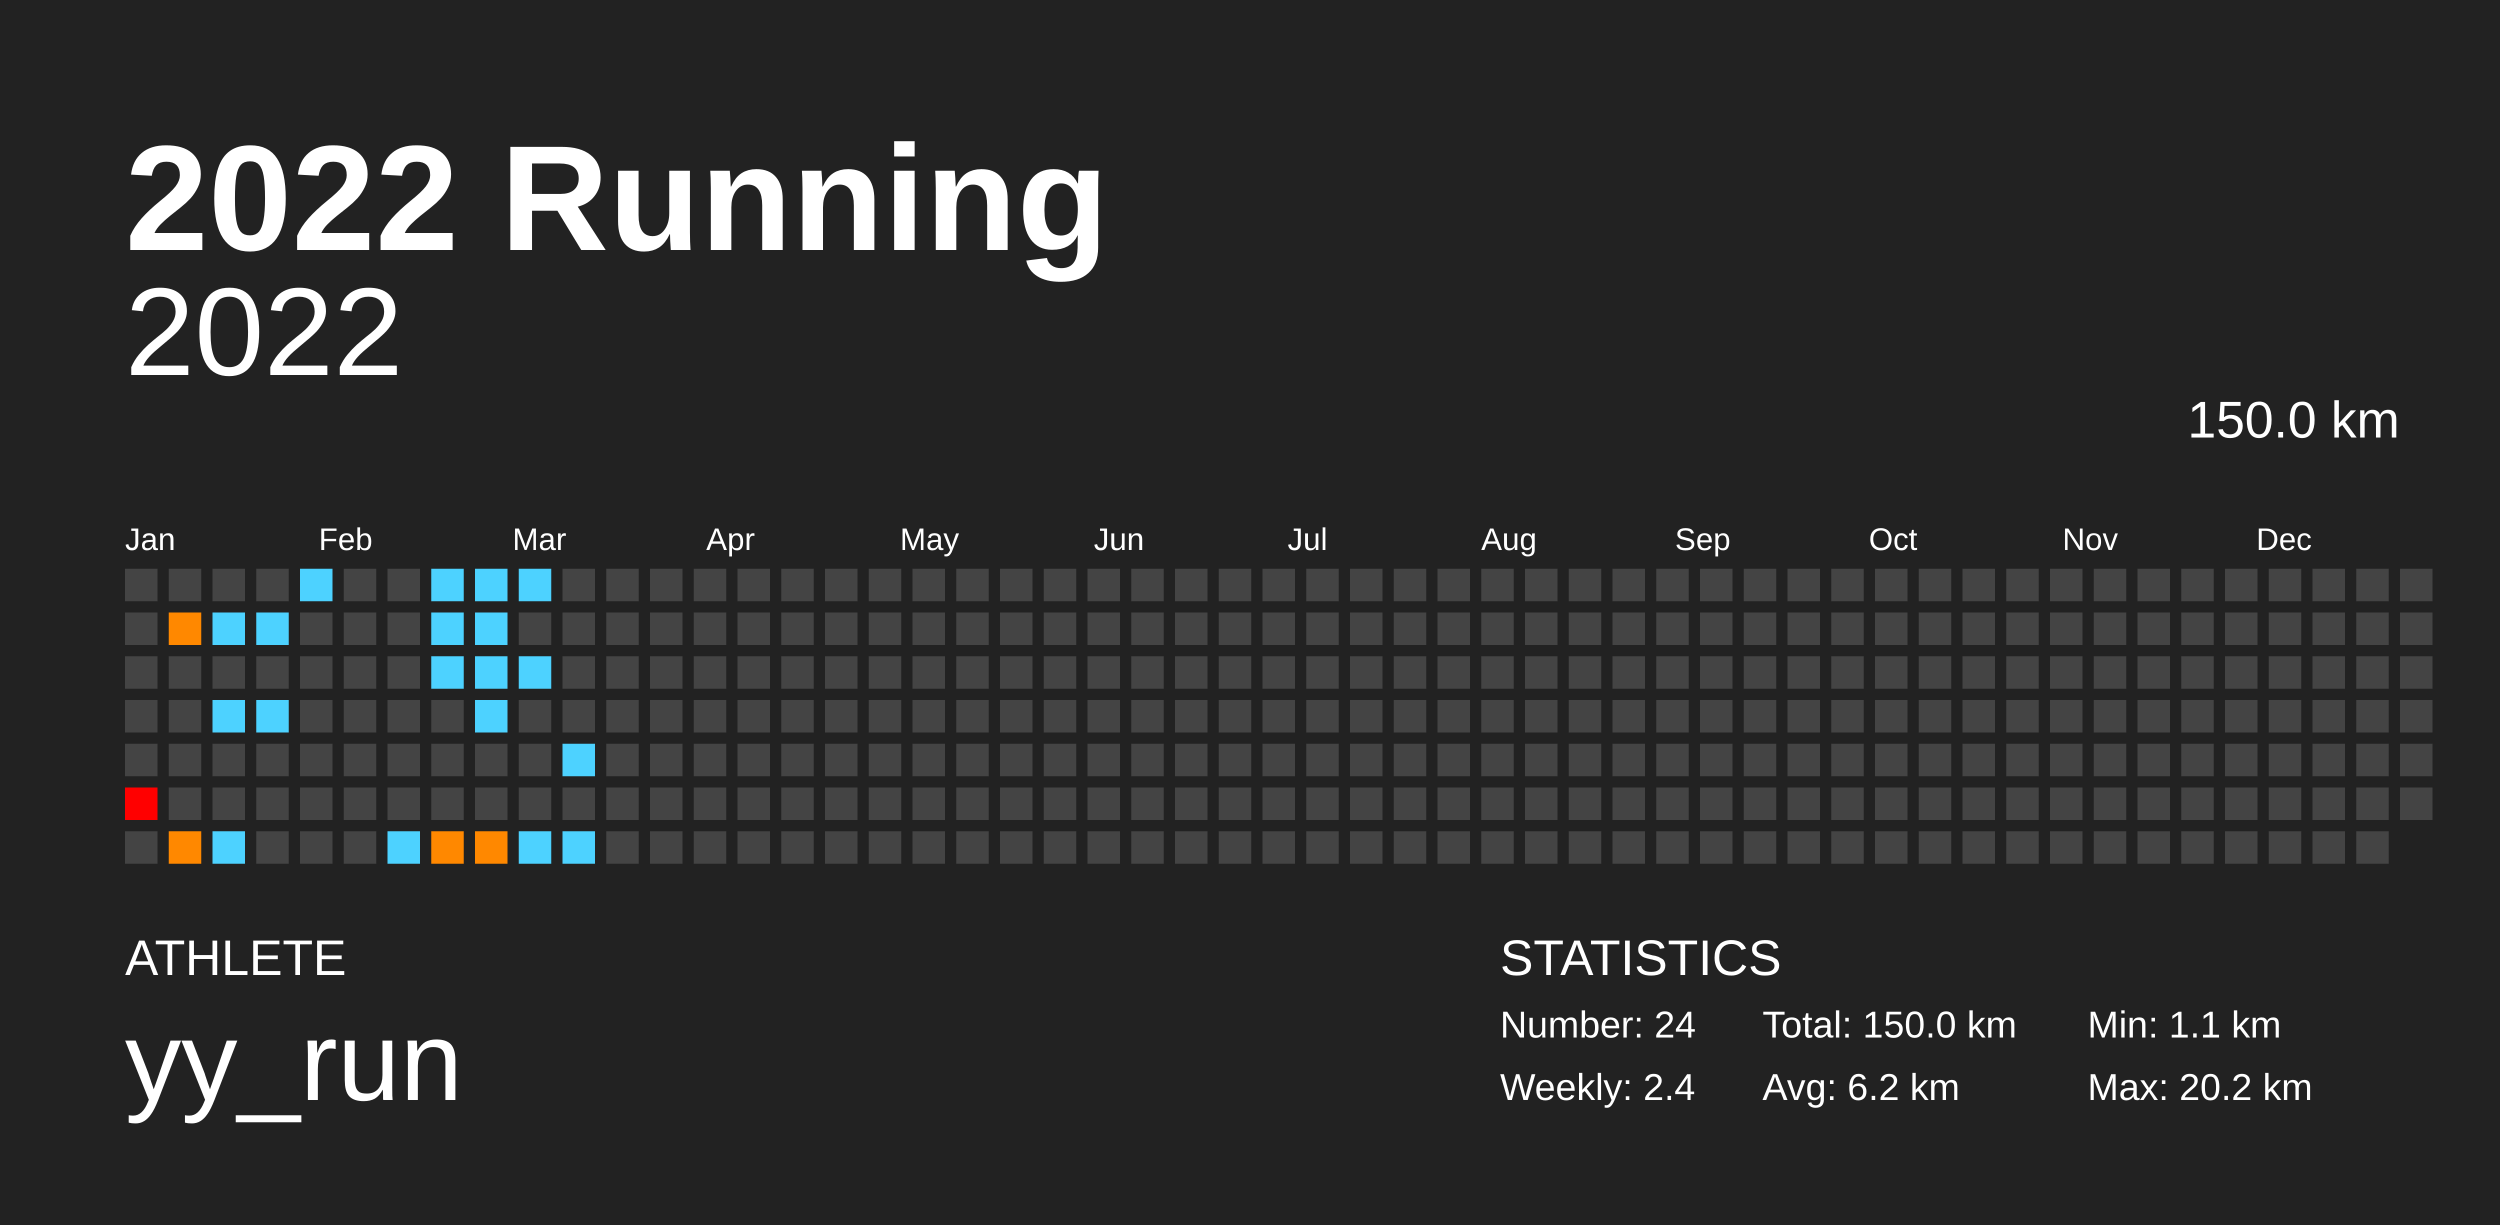
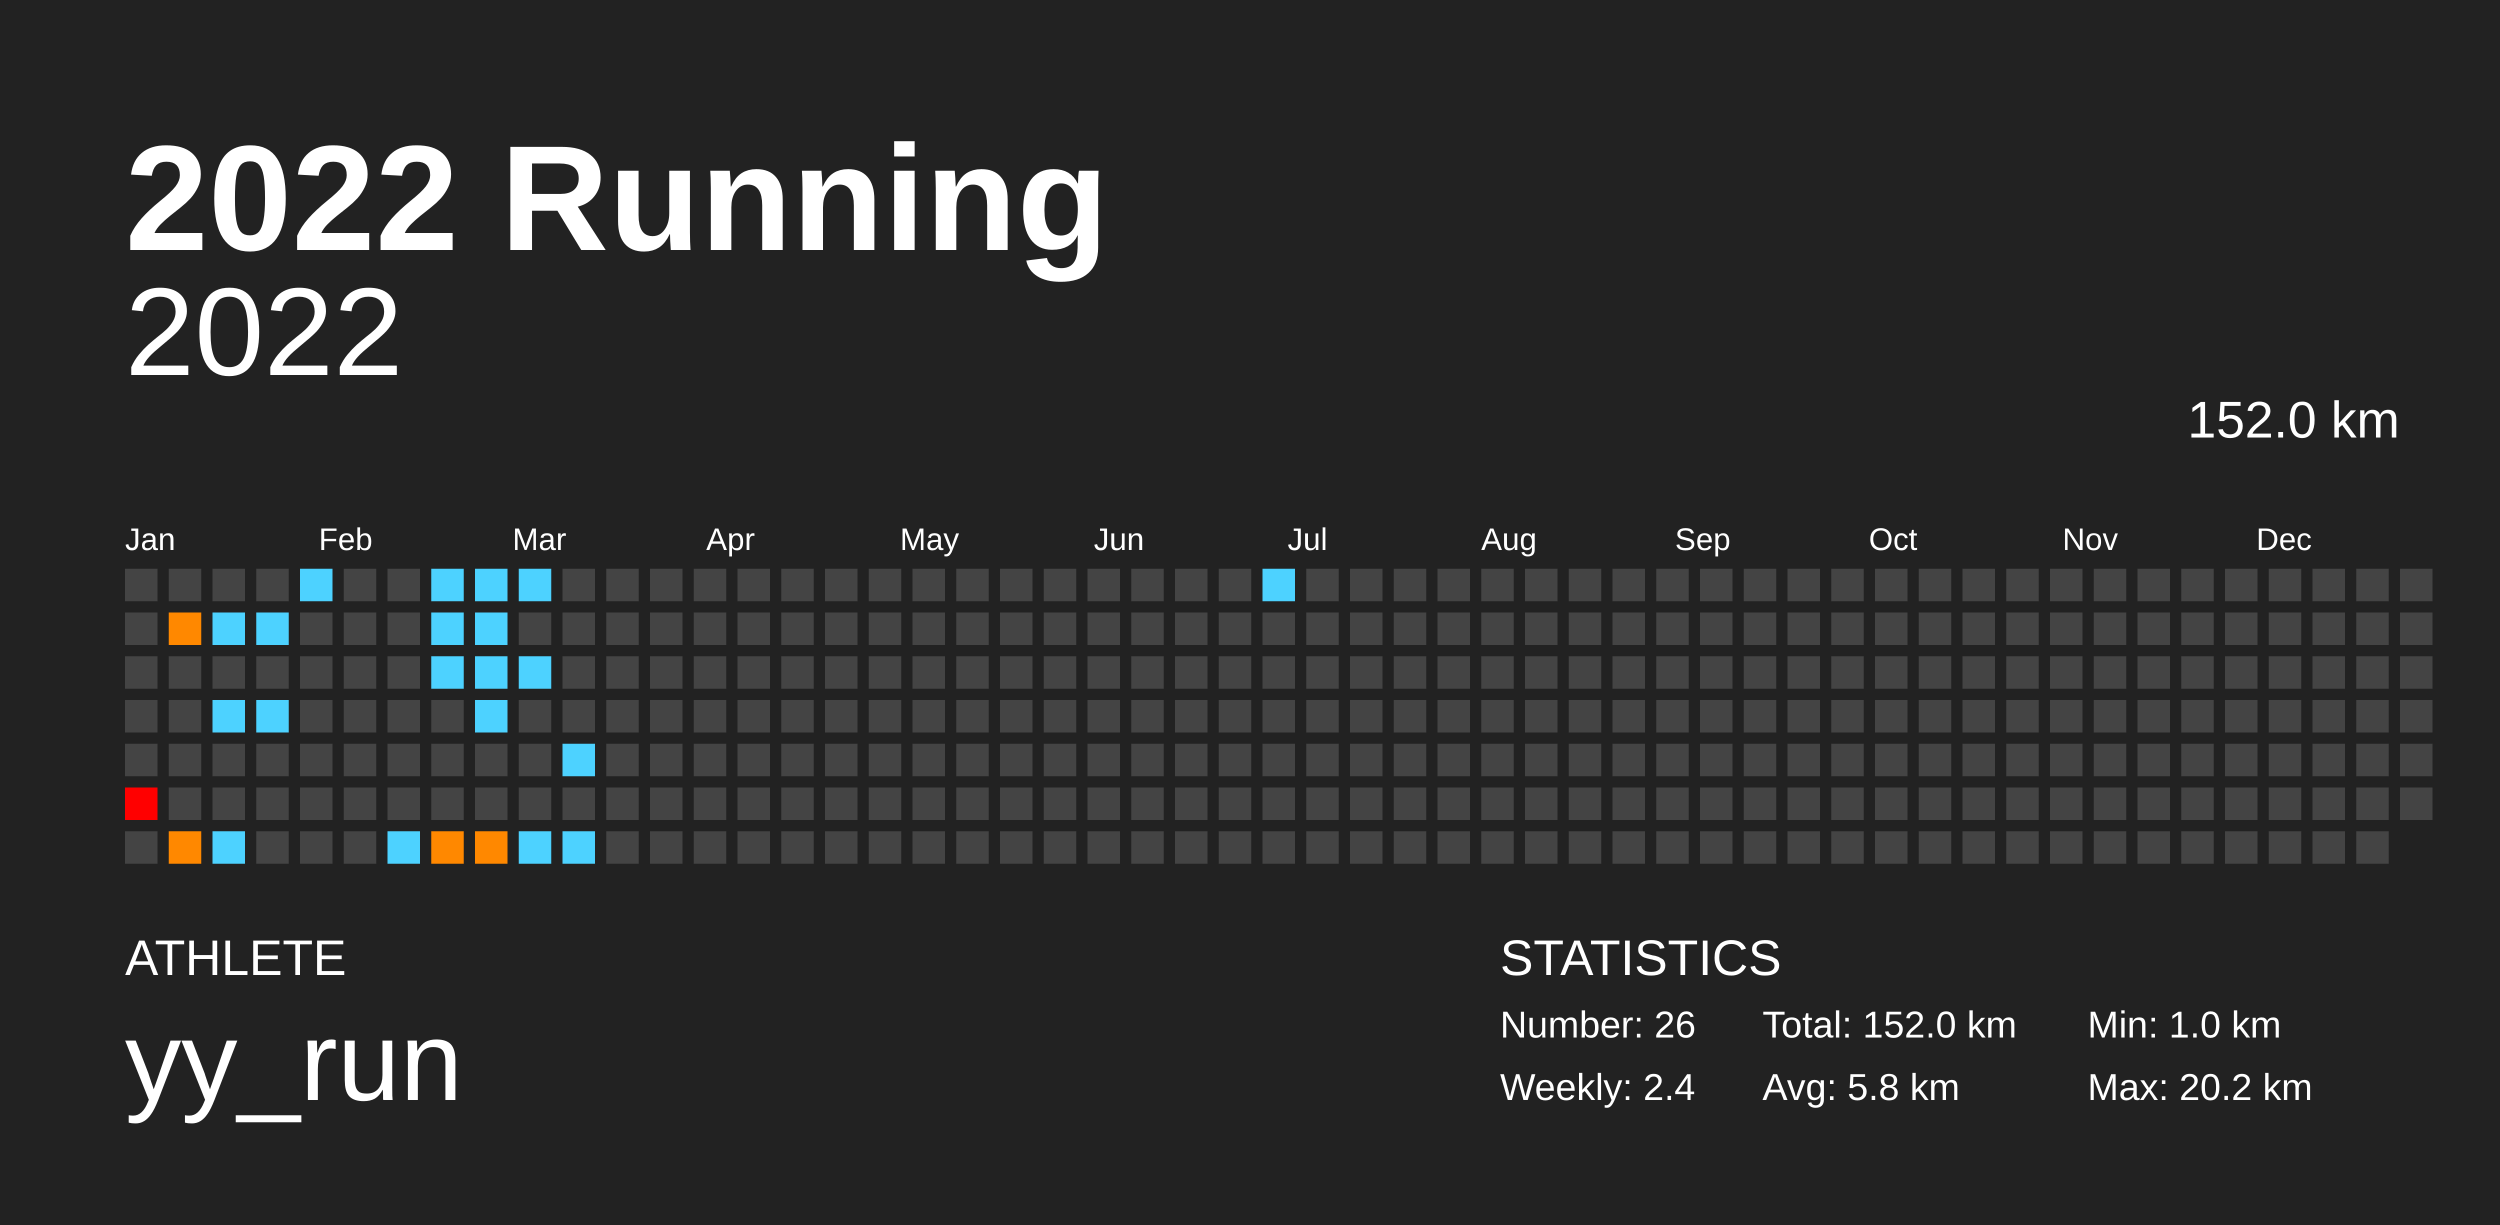
<svg xmlns="http://www.w3.org/2000/svg" baseProfile="full" height="98mm" version="1.1" viewBox="0,0,200,98" width="200mm">
  <defs />
  <rect fill="#222222" height="98" width="200" x="0" y="0" />
  <text fill="#FFFFFF" style="font-size:12px; font-family:Arial; font-weight:bold;" x="10" y="20">2022 Running</text>
  <text fill="#FFFFFF" style="font-size:4px; font-family:Arial" x="10" y="78">ATHLETE</text>
  <text fill="#FFFFFF" style="font-size:9px; font-family:Arial" x="10" y="88">yy_run</text>
  <text fill="#FFFFFF" style="font-size:4px; font-family:Arial" x="120" y="78">STATISTICS</text>
-   <text fill="#FFFFFF" style="font-size:3px; font-family:Arial" x="120" y="83">Number: 24</text>
+   <text fill="#FFFFFF" style="font-size:3px; font-family:Arial" x="120" y="83">Number: 26</text>
  <text fill="#FFFFFF" style="font-size:3px; font-family:Arial" x="120" y="88">Weekly: 2.4</text>
-   <text fill="#FFFFFF" style="font-size:3px; font-family:Arial" x="141" y="83">Total: 150.0 km</text>
-   <text fill="#FFFFFF" style="font-size:3px; font-family:Arial" x="141" y="88">Avg: 6.2 km</text>
-   <text fill="#FFFFFF" style="font-size:3px; font-family:Arial" x="167" y="83">Min: 1.1 km</text>
+   <text fill="#FFFFFF" style="font-size:3px; font-family:Arial" x="141" y="83">Total: 152.0 km</text>
+   <text fill="#FFFFFF" style="font-size:3px; font-family:Arial" x="141" y="88">Avg: 5.8 km</text>
+   <text fill="#FFFFFF" style="font-size:3px; font-family:Arial" x="167" y="83">Min: 1.0 km</text>
  <text fill="#FFFFFF" style="font-size:3px; font-family:Arial" x="167" y="88">Max: 20.2 km</text>
  <text alignment-baseline="hanging" fill="#FFFFFF" style="font-size:10.0px; font-family:Arial;" x="10" y="30">2022</text>
-   <text alignment-baseline="hanging" fill="#FFFFFF" style="font-size:4.125px; font-family:Arial;" x="175" y="35">150.0 km</text>
+   <text alignment-baseline="hanging" fill="#FFFFFF" style="font-size:4.125px; font-family:Arial;" x="175" y="35">152.0 km</text>
  <text fill="#FFFFFF" style="font-size:2.5px; font-family:Arial" x="10.0" y="44">Jan</text>
  <text fill="#FFFFFF" style="font-size:2.5px; font-family:Arial" x="25.5" y="44">Feb</text>
  <text fill="#FFFFFF" style="font-size:2.5px; font-family:Arial" x="41.0" y="44">Mar</text>
  <text fill="#FFFFFF" style="font-size:2.5px; font-family:Arial" x="56.5" y="44">Apr</text>
  <text fill="#FFFFFF" style="font-size:2.5px; font-family:Arial" x="72.0" y="44">May</text>
  <text fill="#FFFFFF" style="font-size:2.5px; font-family:Arial" x="87.5" y="44">Jun</text>
  <text fill="#FFFFFF" style="font-size:2.5px; font-family:Arial" x="103.0" y="44">Jul</text>
  <text fill="#FFFFFF" style="font-size:2.5px; font-family:Arial" x="118.5" y="44">Aug</text>
  <text fill="#FFFFFF" style="font-size:2.5px; font-family:Arial" x="134.0" y="44">Sep</text>
  <text fill="#FFFFFF" style="font-size:2.5px; font-family:Arial" x="149.5" y="44">Oct</text>
  <text fill="#FFFFFF" style="font-size:2.5px; font-family:Arial" x="165.0" y="44">Nov</text>
  <text fill="#FFFFFF" style="font-size:2.5px; font-family:Arial" x="180.5" y="44">Dec</text>
  <rect fill="#444444" height="2.6" width="2.6" x="10.0" y="45.5" />
  <rect fill="#444444" height="2.6" width="2.6" x="10.0" y="49.0" />
  <rect fill="#444444" height="2.6" width="2.6" x="10.0" y="52.5" />
  <rect fill="#444444" height="2.6" width="2.6" x="10.0" y="56.0" />
  <rect fill="#444444" height="2.6" width="2.6" x="10.0" y="59.5" />
  <rect fill="red" height="2.6" width="2.6" x="10.0" y="63.0" />
  <rect fill="#444444" height="2.6" width="2.6" x="10.0" y="66.5" />
  <rect fill="#444444" height="2.6" width="2.6" x="13.5" y="45.5" />
  <rect fill="#ff8800" height="2.6" width="2.6" x="13.5" y="49.0" />
  <rect fill="#444444" height="2.6" width="2.6" x="13.5" y="52.5" />
  <rect fill="#444444" height="2.6" width="2.6" x="13.5" y="56.0" />
  <rect fill="#444444" height="2.6" width="2.6" x="13.5" y="59.5" />
  <rect fill="#444444" height="2.6" width="2.6" x="13.5" y="63.0" />
  <rect fill="#ff8800" height="2.6" width="2.6" x="13.5" y="66.5" />
  <rect fill="#444444" height="2.6" width="2.6" x="17.0" y="45.5" />
  <rect fill="#4dd2ff" height="2.6" width="2.6" x="17.0" y="49.0" />
  <rect fill="#444444" height="2.6" width="2.6" x="17.0" y="52.5" />
  <rect fill="#4dd2ff" height="2.6" width="2.6" x="17.0" y="56.0" />
  <rect fill="#444444" height="2.6" width="2.6" x="17.0" y="59.5" />
  <rect fill="#444444" height="2.6" width="2.6" x="17.0" y="63.0" />
  <rect fill="#4dd2ff" height="2.6" width="2.6" x="17.0" y="66.5" />
  <rect fill="#444444" height="2.6" width="2.6" x="20.5" y="45.5" />
  <rect fill="#4dd2ff" height="2.6" width="2.6" x="20.5" y="49.0" />
  <rect fill="#444444" height="2.6" width="2.6" x="20.5" y="52.5" />
  <rect fill="#4dd2ff" height="2.6" width="2.6" x="20.5" y="56.0" />
  <rect fill="#444444" height="2.6" width="2.6" x="20.5" y="59.5" />
  <rect fill="#444444" height="2.6" width="2.6" x="20.5" y="63.0" />
  <rect fill="#444444" height="2.6" width="2.6" x="20.5" y="66.5" />
  <rect fill="#4dd2ff" height="2.6" width="2.6" x="24.0" y="45.5" />
  <rect fill="#444444" height="2.6" width="2.6" x="24.0" y="49.0" />
  <rect fill="#444444" height="2.6" width="2.6" x="24.0" y="52.5" />
  <rect fill="#444444" height="2.6" width="2.6" x="24.0" y="56.0" />
  <rect fill="#444444" height="2.6" width="2.6" x="24.0" y="59.5" />
  <rect fill="#444444" height="2.6" width="2.6" x="24.0" y="63.0" />
  <rect fill="#444444" height="2.6" width="2.6" x="24.0" y="66.5" />
  <rect fill="#444444" height="2.6" width="2.6" x="27.5" y="45.5" />
  <rect fill="#444444" height="2.6" width="2.6" x="27.5" y="49.0" />
  <rect fill="#444444" height="2.6" width="2.6" x="27.5" y="52.5" />
  <rect fill="#444444" height="2.6" width="2.6" x="27.5" y="56.0" />
  <rect fill="#444444" height="2.6" width="2.6" x="27.5" y="59.5" />
  <rect fill="#444444" height="2.6" width="2.6" x="27.5" y="63.0" />
  <rect fill="#444444" height="2.6" width="2.6" x="27.5" y="66.5" />
  <rect fill="#444444" height="2.6" width="2.6" x="31.0" y="45.5" />
  <rect fill="#444444" height="2.6" width="2.6" x="31.0" y="49.0" />
  <rect fill="#444444" height="2.6" width="2.6" x="31.0" y="52.5" />
  <rect fill="#444444" height="2.6" width="2.6" x="31.0" y="56.0" />
  <rect fill="#444444" height="2.6" width="2.6" x="31.0" y="59.5" />
  <rect fill="#444444" height="2.6" width="2.6" x="31.0" y="63.0" />
  <rect fill="#4dd2ff" height="2.6" width="2.6" x="31.0" y="66.5" />
  <rect fill="#4dd2ff" height="2.6" width="2.6" x="34.5" y="45.5" />
  <rect fill="#4dd2ff" height="2.6" width="2.6" x="34.5" y="49.0" />
  <rect fill="#4dd2ff" height="2.6" width="2.6" x="34.5" y="52.5" />
  <rect fill="#444444" height="2.6" width="2.6" x="34.5" y="56.0" />
  <rect fill="#444444" height="2.6" width="2.6" x="34.5" y="59.5" />
  <rect fill="#444444" height="2.6" width="2.6" x="34.5" y="63.0" />
  <rect fill="#ff8800" height="2.6" width="2.6" x="34.5" y="66.5" />
  <rect fill="#4dd2ff" height="2.6" width="2.6" x="38.0" y="45.5" />
  <rect fill="#4dd2ff" height="2.6" width="2.6" x="38.0" y="49.0" />
  <rect fill="#4dd2ff" height="2.6" width="2.6" x="38.0" y="52.5" />
  <rect fill="#4dd2ff" height="2.6" width="2.6" x="38.0" y="56.0" />
  <rect fill="#444444" height="2.6" width="2.6" x="38.0" y="59.5" />
  <rect fill="#444444" height="2.6" width="2.6" x="38.0" y="63.0" />
  <rect fill="#ff8800" height="2.6" width="2.6" x="38.0" y="66.5" />
  <rect fill="#4dd2ff" height="2.6" width="2.6" x="41.5" y="45.5" />
  <rect fill="#444444" height="2.6" width="2.6" x="41.5" y="49.0" />
  <rect fill="#4dd2ff" height="2.6" width="2.6" x="41.5" y="52.5" />
  <rect fill="#444444" height="2.6" width="2.6" x="41.5" y="56.0" />
  <rect fill="#444444" height="2.6" width="2.6" x="41.5" y="59.5" />
  <rect fill="#444444" height="2.6" width="2.6" x="41.5" y="63.0" />
  <rect fill="#4dd2ff" height="2.6" width="2.6" x="41.5" y="66.5" />
  <rect fill="#444444" height="2.6" width="2.6" x="45.0" y="45.5" />
  <rect fill="#444444" height="2.6" width="2.6" x="45.0" y="49.0" />
  <rect fill="#444444" height="2.6" width="2.6" x="45.0" y="52.5" />
  <rect fill="#444444" height="2.6" width="2.6" x="45.0" y="56.0" />
  <rect fill="#4dd2ff" height="2.6" width="2.6" x="45.0" y="59.5" />
  <rect fill="#444444" height="2.6" width="2.6" x="45.0" y="63.0" />
  <rect fill="#4dd2ff" height="2.6" width="2.6" x="45.0" y="66.5" />
  <rect fill="#444444" height="2.6" width="2.6" x="48.5" y="45.5" />
  <rect fill="#444444" height="2.6" width="2.6" x="48.5" y="49.0" />
  <rect fill="#444444" height="2.6" width="2.6" x="48.5" y="52.5" />
  <rect fill="#444444" height="2.6" width="2.6" x="48.5" y="56.0" />
  <rect fill="#444444" height="2.6" width="2.6" x="48.5" y="59.5" />
  <rect fill="#444444" height="2.6" width="2.6" x="48.5" y="63.0" />
  <rect fill="#444444" height="2.6" width="2.6" x="48.5" y="66.5" />
  <rect fill="#444444" height="2.6" width="2.6" x="52.0" y="45.5" />
  <rect fill="#444444" height="2.6" width="2.6" x="52.0" y="49.0" />
  <rect fill="#444444" height="2.6" width="2.6" x="52.0" y="52.5" />
  <rect fill="#444444" height="2.6" width="2.6" x="52.0" y="56.0" />
  <rect fill="#444444" height="2.6" width="2.6" x="52.0" y="59.5" />
  <rect fill="#444444" height="2.6" width="2.6" x="52.0" y="63.0" />
  <rect fill="#444444" height="2.6" width="2.6" x="52.0" y="66.5" />
  <rect fill="#444444" height="2.6" width="2.6" x="55.5" y="45.5" />
  <rect fill="#444444" height="2.6" width="2.6" x="55.5" y="49.0" />
  <rect fill="#444444" height="2.6" width="2.6" x="55.5" y="52.5" />
  <rect fill="#444444" height="2.6" width="2.6" x="55.5" y="56.0" />
  <rect fill="#444444" height="2.6" width="2.6" x="55.5" y="59.5" />
  <rect fill="#444444" height="2.6" width="2.6" x="55.5" y="63.0" />
  <rect fill="#444444" height="2.6" width="2.6" x="55.5" y="66.5" />
  <rect fill="#444444" height="2.6" width="2.6" x="59.0" y="45.5" />
  <rect fill="#444444" height="2.6" width="2.6" x="59.0" y="49.0" />
  <rect fill="#444444" height="2.6" width="2.6" x="59.0" y="52.5" />
  <rect fill="#444444" height="2.6" width="2.6" x="59.0" y="56.0" />
  <rect fill="#444444" height="2.6" width="2.6" x="59.0" y="59.5" />
  <rect fill="#444444" height="2.6" width="2.6" x="59.0" y="63.0" />
  <rect fill="#444444" height="2.6" width="2.6" x="59.0" y="66.5" />
  <rect fill="#444444" height="2.6" width="2.6" x="62.5" y="45.5" />
  <rect fill="#444444" height="2.6" width="2.6" x="62.5" y="49.0" />
  <rect fill="#444444" height="2.6" width="2.6" x="62.5" y="52.5" />
  <rect fill="#444444" height="2.6" width="2.6" x="62.5" y="56.0" />
  <rect fill="#444444" height="2.6" width="2.6" x="62.5" y="59.5" />
  <rect fill="#444444" height="2.6" width="2.6" x="62.5" y="63.0" />
  <rect fill="#444444" height="2.6" width="2.6" x="62.5" y="66.5" />
  <rect fill="#444444" height="2.6" width="2.6" x="66.0" y="45.5" />
  <rect fill="#444444" height="2.6" width="2.6" x="66.0" y="49.0" />
  <rect fill="#444444" height="2.6" width="2.6" x="66.0" y="52.5" />
  <rect fill="#444444" height="2.6" width="2.6" x="66.0" y="56.0" />
  <rect fill="#444444" height="2.6" width="2.6" x="66.0" y="59.5" />
  <rect fill="#444444" height="2.6" width="2.6" x="66.0" y="63.0" />
  <rect fill="#444444" height="2.6" width="2.6" x="66.0" y="66.5" />
  <rect fill="#444444" height="2.6" width="2.6" x="69.5" y="45.5" />
  <rect fill="#444444" height="2.6" width="2.6" x="69.5" y="49.0" />
  <rect fill="#444444" height="2.6" width="2.6" x="69.5" y="52.5" />
  <rect fill="#444444" height="2.6" width="2.6" x="69.5" y="56.0" />
  <rect fill="#444444" height="2.6" width="2.6" x="69.5" y="59.5" />
  <rect fill="#444444" height="2.6" width="2.6" x="69.5" y="63.0" />
  <rect fill="#444444" height="2.6" width="2.6" x="69.5" y="66.5" />
  <rect fill="#444444" height="2.6" width="2.6" x="73.0" y="45.5" />
  <rect fill="#444444" height="2.6" width="2.6" x="73.0" y="49.0" />
  <rect fill="#444444" height="2.6" width="2.6" x="73.0" y="52.5" />
  <rect fill="#444444" height="2.6" width="2.6" x="73.0" y="56.0" />
  <rect fill="#444444" height="2.6" width="2.6" x="73.0" y="59.5" />
  <rect fill="#444444" height="2.6" width="2.6" x="73.0" y="63.0" />
  <rect fill="#444444" height="2.6" width="2.6" x="73.0" y="66.5" />
  <rect fill="#444444" height="2.6" width="2.6" x="76.5" y="45.5" />
  <rect fill="#444444" height="2.6" width="2.6" x="76.5" y="49.0" />
  <rect fill="#444444" height="2.6" width="2.6" x="76.5" y="52.5" />
  <rect fill="#444444" height="2.6" width="2.6" x="76.5" y="56.0" />
  <rect fill="#444444" height="2.6" width="2.6" x="76.5" y="59.5" />
  <rect fill="#444444" height="2.6" width="2.6" x="76.5" y="63.0" />
  <rect fill="#444444" height="2.6" width="2.6" x="76.5" y="66.5" />
  <rect fill="#444444" height="2.6" width="2.6" x="80.0" y="45.5" />
  <rect fill="#444444" height="2.6" width="2.6" x="80.0" y="49.0" />
  <rect fill="#444444" height="2.6" width="2.6" x="80.0" y="52.5" />
  <rect fill="#444444" height="2.6" width="2.6" x="80.0" y="56.0" />
  <rect fill="#444444" height="2.6" width="2.6" x="80.0" y="59.5" />
  <rect fill="#444444" height="2.6" width="2.6" x="80.0" y="63.0" />
  <rect fill="#444444" height="2.6" width="2.6" x="80.0" y="66.5" />
  <rect fill="#444444" height="2.6" width="2.6" x="83.5" y="45.5" />
  <rect fill="#444444" height="2.6" width="2.6" x="83.5" y="49.0" />
  <rect fill="#444444" height="2.6" width="2.6" x="83.5" y="52.5" />
  <rect fill="#444444" height="2.6" width="2.6" x="83.5" y="56.0" />
  <rect fill="#444444" height="2.6" width="2.6" x="83.5" y="59.5" />
  <rect fill="#444444" height="2.6" width="2.6" x="83.5" y="63.0" />
  <rect fill="#444444" height="2.6" width="2.6" x="83.5" y="66.5" />
  <rect fill="#444444" height="2.6" width="2.6" x="87.0" y="45.5" />
  <rect fill="#444444" height="2.6" width="2.6" x="87.0" y="49.0" />
  <rect fill="#444444" height="2.6" width="2.6" x="87.0" y="52.5" />
  <rect fill="#444444" height="2.6" width="2.6" x="87.0" y="56.0" />
  <rect fill="#444444" height="2.6" width="2.6" x="87.0" y="59.5" />
  <rect fill="#444444" height="2.6" width="2.6" x="87.0" y="63.0" />
  <rect fill="#444444" height="2.6" width="2.6" x="87.0" y="66.5" />
  <rect fill="#444444" height="2.6" width="2.6" x="90.5" y="45.5" />
  <rect fill="#444444" height="2.6" width="2.6" x="90.5" y="49.0" />
  <rect fill="#444444" height="2.6" width="2.6" x="90.5" y="52.5" />
  <rect fill="#444444" height="2.6" width="2.6" x="90.5" y="56.0" />
  <rect fill="#444444" height="2.6" width="2.6" x="90.5" y="59.5" />
  <rect fill="#444444" height="2.6" width="2.6" x="90.5" y="63.0" />
  <rect fill="#444444" height="2.6" width="2.6" x="90.5" y="66.5" />
  <rect fill="#444444" height="2.6" width="2.6" x="94.0" y="45.5" />
  <rect fill="#444444" height="2.6" width="2.6" x="94.0" y="49.0" />
  <rect fill="#444444" height="2.6" width="2.6" x="94.0" y="52.5" />
  <rect fill="#444444" height="2.6" width="2.6" x="94.0" y="56.0" />
  <rect fill="#444444" height="2.6" width="2.6" x="94.0" y="59.5" />
  <rect fill="#444444" height="2.6" width="2.6" x="94.0" y="63.0" />
  <rect fill="#444444" height="2.6" width="2.6" x="94.0" y="66.5" />
  <rect fill="#444444" height="2.6" width="2.6" x="97.5" y="45.5" />
  <rect fill="#444444" height="2.6" width="2.6" x="97.5" y="49.0" />
  <rect fill="#444444" height="2.6" width="2.6" x="97.5" y="52.5" />
  <rect fill="#444444" height="2.6" width="2.6" x="97.5" y="56.0" />
  <rect fill="#444444" height="2.6" width="2.6" x="97.5" y="59.5" />
  <rect fill="#444444" height="2.6" width="2.6" x="97.5" y="63.0" />
  <rect fill="#444444" height="2.6" width="2.6" x="97.5" y="66.5" />
-   <rect fill="#444444" height="2.6" width="2.6" x="101.0" y="45.5" />
+   <rect fill="#4dd2ff" height="2.6" width="2.6" x="101.0" y="45.5" />
  <rect fill="#444444" height="2.6" width="2.6" x="101.0" y="49.0" />
  <rect fill="#444444" height="2.6" width="2.6" x="101.0" y="52.5" />
  <rect fill="#444444" height="2.6" width="2.6" x="101.0" y="56.0" />
  <rect fill="#444444" height="2.6" width="2.6" x="101.0" y="59.5" />
  <rect fill="#444444" height="2.6" width="2.6" x="101.0" y="63.0" />
  <rect fill="#444444" height="2.6" width="2.6" x="101.0" y="66.5" />
  <rect fill="#444444" height="2.6" width="2.6" x="104.5" y="45.5" />
  <rect fill="#444444" height="2.6" width="2.6" x="104.5" y="49.0" />
  <rect fill="#444444" height="2.6" width="2.6" x="104.5" y="52.5" />
  <rect fill="#444444" height="2.6" width="2.6" x="104.5" y="56.0" />
  <rect fill="#444444" height="2.6" width="2.6" x="104.5" y="59.5" />
  <rect fill="#444444" height="2.6" width="2.6" x="104.5" y="63.0" />
  <rect fill="#444444" height="2.6" width="2.6" x="104.5" y="66.5" />
  <rect fill="#444444" height="2.6" width="2.6" x="108.0" y="45.5" />
  <rect fill="#444444" height="2.6" width="2.6" x="108.0" y="49.0" />
  <rect fill="#444444" height="2.6" width="2.6" x="108.0" y="52.5" />
  <rect fill="#444444" height="2.6" width="2.6" x="108.0" y="56.0" />
  <rect fill="#444444" height="2.6" width="2.6" x="108.0" y="59.5" />
  <rect fill="#444444" height="2.6" width="2.6" x="108.0" y="63.0" />
  <rect fill="#444444" height="2.6" width="2.6" x="108.0" y="66.5" />
  <rect fill="#444444" height="2.6" width="2.6" x="111.5" y="45.5" />
  <rect fill="#444444" height="2.6" width="2.6" x="111.5" y="49.0" />
  <rect fill="#444444" height="2.6" width="2.6" x="111.5" y="52.5" />
  <rect fill="#444444" height="2.6" width="2.6" x="111.5" y="56.0" />
  <rect fill="#444444" height="2.6" width="2.6" x="111.5" y="59.5" />
  <rect fill="#444444" height="2.6" width="2.6" x="111.5" y="63.0" />
  <rect fill="#444444" height="2.6" width="2.6" x="111.5" y="66.5" />
  <rect fill="#444444" height="2.6" width="2.6" x="115.0" y="45.5" />
  <rect fill="#444444" height="2.6" width="2.6" x="115.0" y="49.0" />
  <rect fill="#444444" height="2.6" width="2.6" x="115.0" y="52.5" />
  <rect fill="#444444" height="2.6" width="2.6" x="115.0" y="56.0" />
  <rect fill="#444444" height="2.6" width="2.6" x="115.0" y="59.5" />
  <rect fill="#444444" height="2.6" width="2.6" x="115.0" y="63.0" />
  <rect fill="#444444" height="2.6" width="2.6" x="115.0" y="66.5" />
  <rect fill="#444444" height="2.6" width="2.6" x="118.5" y="45.5" />
  <rect fill="#444444" height="2.6" width="2.6" x="118.5" y="49.0" />
  <rect fill="#444444" height="2.6" width="2.6" x="118.5" y="52.5" />
  <rect fill="#444444" height="2.6" width="2.6" x="118.5" y="56.0" />
  <rect fill="#444444" height="2.6" width="2.6" x="118.5" y="59.5" />
  <rect fill="#444444" height="2.6" width="2.6" x="118.5" y="63.0" />
  <rect fill="#444444" height="2.6" width="2.6" x="118.5" y="66.5" />
  <rect fill="#444444" height="2.6" width="2.6" x="122.0" y="45.5" />
  <rect fill="#444444" height="2.6" width="2.6" x="122.0" y="49.0" />
  <rect fill="#444444" height="2.6" width="2.6" x="122.0" y="52.5" />
  <rect fill="#444444" height="2.6" width="2.6" x="122.0" y="56.0" />
  <rect fill="#444444" height="2.6" width="2.6" x="122.0" y="59.5" />
  <rect fill="#444444" height="2.6" width="2.6" x="122.0" y="63.0" />
  <rect fill="#444444" height="2.6" width="2.6" x="122.0" y="66.5" />
  <rect fill="#444444" height="2.6" width="2.6" x="125.5" y="45.5" />
  <rect fill="#444444" height="2.6" width="2.6" x="125.5" y="49.0" />
  <rect fill="#444444" height="2.6" width="2.6" x="125.5" y="52.5" />
  <rect fill="#444444" height="2.6" width="2.6" x="125.5" y="56.0" />
  <rect fill="#444444" height="2.6" width="2.6" x="125.5" y="59.5" />
  <rect fill="#444444" height="2.6" width="2.6" x="125.5" y="63.0" />
  <rect fill="#444444" height="2.6" width="2.6" x="125.5" y="66.5" />
  <rect fill="#444444" height="2.6" width="2.6" x="129.0" y="45.5" />
  <rect fill="#444444" height="2.6" width="2.6" x="129.0" y="49.0" />
  <rect fill="#444444" height="2.6" width="2.6" x="129.0" y="52.5" />
  <rect fill="#444444" height="2.6" width="2.6" x="129.0" y="56.0" />
  <rect fill="#444444" height="2.6" width="2.6" x="129.0" y="59.5" />
  <rect fill="#444444" height="2.6" width="2.6" x="129.0" y="63.0" />
  <rect fill="#444444" height="2.6" width="2.6" x="129.0" y="66.5" />
  <rect fill="#444444" height="2.6" width="2.6" x="132.5" y="45.5" />
  <rect fill="#444444" height="2.6" width="2.6" x="132.5" y="49.0" />
  <rect fill="#444444" height="2.6" width="2.6" x="132.5" y="52.5" />
  <rect fill="#444444" height="2.6" width="2.6" x="132.5" y="56.0" />
  <rect fill="#444444" height="2.6" width="2.6" x="132.5" y="59.5" />
  <rect fill="#444444" height="2.6" width="2.6" x="132.5" y="63.0" />
  <rect fill="#444444" height="2.6" width="2.6" x="132.5" y="66.5" />
  <rect fill="#444444" height="2.6" width="2.6" x="136.0" y="45.5" />
  <rect fill="#444444" height="2.6" width="2.6" x="136.0" y="49.0" />
  <rect fill="#444444" height="2.6" width="2.6" x="136.0" y="52.5" />
  <rect fill="#444444" height="2.6" width="2.6" x="136.0" y="56.0" />
  <rect fill="#444444" height="2.6" width="2.6" x="136.0" y="59.5" />
  <rect fill="#444444" height="2.6" width="2.6" x="136.0" y="63.0" />
  <rect fill="#444444" height="2.6" width="2.6" x="136.0" y="66.5" />
  <rect fill="#444444" height="2.6" width="2.6" x="139.5" y="45.5" />
  <rect fill="#444444" height="2.6" width="2.6" x="139.5" y="49.0" />
  <rect fill="#444444" height="2.6" width="2.6" x="139.5" y="52.5" />
  <rect fill="#444444" height="2.6" width="2.6" x="139.5" y="56.0" />
  <rect fill="#444444" height="2.6" width="2.6" x="139.5" y="59.5" />
  <rect fill="#444444" height="2.6" width="2.6" x="139.5" y="63.0" />
  <rect fill="#444444" height="2.6" width="2.6" x="139.5" y="66.5" />
  <rect fill="#444444" height="2.6" width="2.6" x="143.0" y="45.5" />
  <rect fill="#444444" height="2.6" width="2.6" x="143.0" y="49.0" />
  <rect fill="#444444" height="2.6" width="2.6" x="143.0" y="52.5" />
  <rect fill="#444444" height="2.6" width="2.6" x="143.0" y="56.0" />
  <rect fill="#444444" height="2.6" width="2.6" x="143.0" y="59.5" />
  <rect fill="#444444" height="2.6" width="2.6" x="143.0" y="63.0" />
  <rect fill="#444444" height="2.6" width="2.6" x="143.0" y="66.5" />
  <rect fill="#444444" height="2.6" width="2.6" x="146.5" y="45.5" />
  <rect fill="#444444" height="2.6" width="2.6" x="146.5" y="49.0" />
  <rect fill="#444444" height="2.6" width="2.6" x="146.5" y="52.5" />
  <rect fill="#444444" height="2.6" width="2.6" x="146.5" y="56.0" />
  <rect fill="#444444" height="2.6" width="2.6" x="146.5" y="59.5" />
  <rect fill="#444444" height="2.6" width="2.6" x="146.5" y="63.0" />
  <rect fill="#444444" height="2.6" width="2.6" x="146.5" y="66.5" />
  <rect fill="#444444" height="2.6" width="2.6" x="150.0" y="45.5" />
  <rect fill="#444444" height="2.6" width="2.6" x="150.0" y="49.0" />
  <rect fill="#444444" height="2.6" width="2.6" x="150.0" y="52.5" />
  <rect fill="#444444" height="2.6" width="2.6" x="150.0" y="56.0" />
  <rect fill="#444444" height="2.6" width="2.6" x="150.0" y="59.5" />
  <rect fill="#444444" height="2.6" width="2.6" x="150.0" y="63.0" />
  <rect fill="#444444" height="2.6" width="2.6" x="150.0" y="66.5" />
  <rect fill="#444444" height="2.6" width="2.6" x="153.5" y="45.5" />
  <rect fill="#444444" height="2.6" width="2.6" x="153.5" y="49.0" />
  <rect fill="#444444" height="2.6" width="2.6" x="153.5" y="52.5" />
  <rect fill="#444444" height="2.6" width="2.6" x="153.5" y="56.0" />
  <rect fill="#444444" height="2.6" width="2.6" x="153.5" y="59.5" />
  <rect fill="#444444" height="2.6" width="2.6" x="153.5" y="63.0" />
  <rect fill="#444444" height="2.6" width="2.6" x="153.5" y="66.5" />
  <rect fill="#444444" height="2.6" width="2.6" x="157.0" y="45.5" />
  <rect fill="#444444" height="2.6" width="2.6" x="157.0" y="49.0" />
  <rect fill="#444444" height="2.6" width="2.6" x="157.0" y="52.5" />
  <rect fill="#444444" height="2.6" width="2.6" x="157.0" y="56.0" />
  <rect fill="#444444" height="2.6" width="2.6" x="157.0" y="59.5" />
  <rect fill="#444444" height="2.6" width="2.6" x="157.0" y="63.0" />
  <rect fill="#444444" height="2.6" width="2.6" x="157.0" y="66.5" />
  <rect fill="#444444" height="2.6" width="2.6" x="160.5" y="45.5" />
  <rect fill="#444444" height="2.6" width="2.6" x="160.5" y="49.0" />
  <rect fill="#444444" height="2.6" width="2.6" x="160.5" y="52.5" />
  <rect fill="#444444" height="2.6" width="2.6" x="160.5" y="56.0" />
  <rect fill="#444444" height="2.6" width="2.6" x="160.5" y="59.5" />
  <rect fill="#444444" height="2.6" width="2.6" x="160.5" y="63.0" />
  <rect fill="#444444" height="2.6" width="2.6" x="160.5" y="66.5" />
  <rect fill="#444444" height="2.6" width="2.6" x="164.0" y="45.5" />
  <rect fill="#444444" height="2.6" width="2.6" x="164.0" y="49.0" />
  <rect fill="#444444" height="2.6" width="2.6" x="164.0" y="52.5" />
  <rect fill="#444444" height="2.6" width="2.6" x="164.0" y="56.0" />
  <rect fill="#444444" height="2.6" width="2.6" x="164.0" y="59.5" />
  <rect fill="#444444" height="2.6" width="2.6" x="164.0" y="63.0" />
  <rect fill="#444444" height="2.6" width="2.6" x="164.0" y="66.5" />
  <rect fill="#444444" height="2.6" width="2.6" x="167.5" y="45.5" />
  <rect fill="#444444" height="2.6" width="2.6" x="167.5" y="49.0" />
  <rect fill="#444444" height="2.6" width="2.6" x="167.5" y="52.5" />
  <rect fill="#444444" height="2.6" width="2.6" x="167.5" y="56.0" />
  <rect fill="#444444" height="2.6" width="2.6" x="167.5" y="59.5" />
  <rect fill="#444444" height="2.6" width="2.6" x="167.5" y="63.0" />
  <rect fill="#444444" height="2.6" width="2.6" x="167.5" y="66.5" />
  <rect fill="#444444" height="2.6" width="2.6" x="171.0" y="45.5" />
  <rect fill="#444444" height="2.6" width="2.6" x="171.0" y="49.0" />
  <rect fill="#444444" height="2.6" width="2.6" x="171.0" y="52.5" />
  <rect fill="#444444" height="2.6" width="2.6" x="171.0" y="56.0" />
  <rect fill="#444444" height="2.6" width="2.6" x="171.0" y="59.5" />
  <rect fill="#444444" height="2.6" width="2.6" x="171.0" y="63.0" />
  <rect fill="#444444" height="2.6" width="2.6" x="171.0" y="66.5" />
  <rect fill="#444444" height="2.6" width="2.6" x="174.5" y="45.5" />
  <rect fill="#444444" height="2.6" width="2.6" x="174.5" y="49.0" />
  <rect fill="#444444" height="2.6" width="2.6" x="174.5" y="52.5" />
  <rect fill="#444444" height="2.6" width="2.6" x="174.5" y="56.0" />
  <rect fill="#444444" height="2.6" width="2.6" x="174.5" y="59.5" />
  <rect fill="#444444" height="2.6" width="2.6" x="174.5" y="63.0" />
  <rect fill="#444444" height="2.6" width="2.6" x="174.5" y="66.5" />
  <rect fill="#444444" height="2.6" width="2.6" x="178.0" y="45.5" />
  <rect fill="#444444" height="2.6" width="2.6" x="178.0" y="49.0" />
  <rect fill="#444444" height="2.6" width="2.6" x="178.0" y="52.5" />
  <rect fill="#444444" height="2.6" width="2.6" x="178.0" y="56.0" />
  <rect fill="#444444" height="2.6" width="2.6" x="178.0" y="59.5" />
  <rect fill="#444444" height="2.6" width="2.6" x="178.0" y="63.0" />
  <rect fill="#444444" height="2.6" width="2.6" x="178.0" y="66.5" />
  <rect fill="#444444" height="2.6" width="2.6" x="181.5" y="45.5" />
  <rect fill="#444444" height="2.6" width="2.6" x="181.5" y="49.0" />
  <rect fill="#444444" height="2.6" width="2.6" x="181.5" y="52.5" />
  <rect fill="#444444" height="2.6" width="2.6" x="181.5" y="56.0" />
  <rect fill="#444444" height="2.6" width="2.6" x="181.5" y="59.5" />
  <rect fill="#444444" height="2.6" width="2.6" x="181.5" y="63.0" />
  <rect fill="#444444" height="2.6" width="2.6" x="181.5" y="66.5" />
  <rect fill="#444444" height="2.6" width="2.6" x="185.0" y="45.5" />
  <rect fill="#444444" height="2.6" width="2.6" x="185.0" y="49.0" />
  <rect fill="#444444" height="2.6" width="2.6" x="185.0" y="52.5" />
  <rect fill="#444444" height="2.6" width="2.6" x="185.0" y="56.0" />
  <rect fill="#444444" height="2.6" width="2.6" x="185.0" y="59.5" />
  <rect fill="#444444" height="2.6" width="2.6" x="185.0" y="63.0" />
  <rect fill="#444444" height="2.6" width="2.6" x="185.0" y="66.5" />
  <rect fill="#444444" height="2.6" width="2.6" x="188.5" y="45.5" />
  <rect fill="#444444" height="2.6" width="2.6" x="188.5" y="49.0" />
  <rect fill="#444444" height="2.6" width="2.6" x="188.5" y="52.5" />
  <rect fill="#444444" height="2.6" width="2.6" x="188.5" y="56.0" />
  <rect fill="#444444" height="2.6" width="2.6" x="188.5" y="59.5" />
  <rect fill="#444444" height="2.6" width="2.6" x="188.5" y="63.0" />
  <rect fill="#444444" height="2.6" width="2.6" x="188.5" y="66.5" />
  <rect fill="#444444" height="2.6" width="2.6" x="192.0" y="45.5" />
  <rect fill="#444444" height="2.6" width="2.6" x="192.0" y="49.0" />
  <rect fill="#444444" height="2.6" width="2.6" x="192.0" y="52.5" />
  <rect fill="#444444" height="2.6" width="2.6" x="192.0" y="56.0" />
  <rect fill="#444444" height="2.6" width="2.6" x="192.0" y="59.5" />
  <rect fill="#444444" height="2.6" width="2.6" x="192.0" y="63.0" />
</svg>
